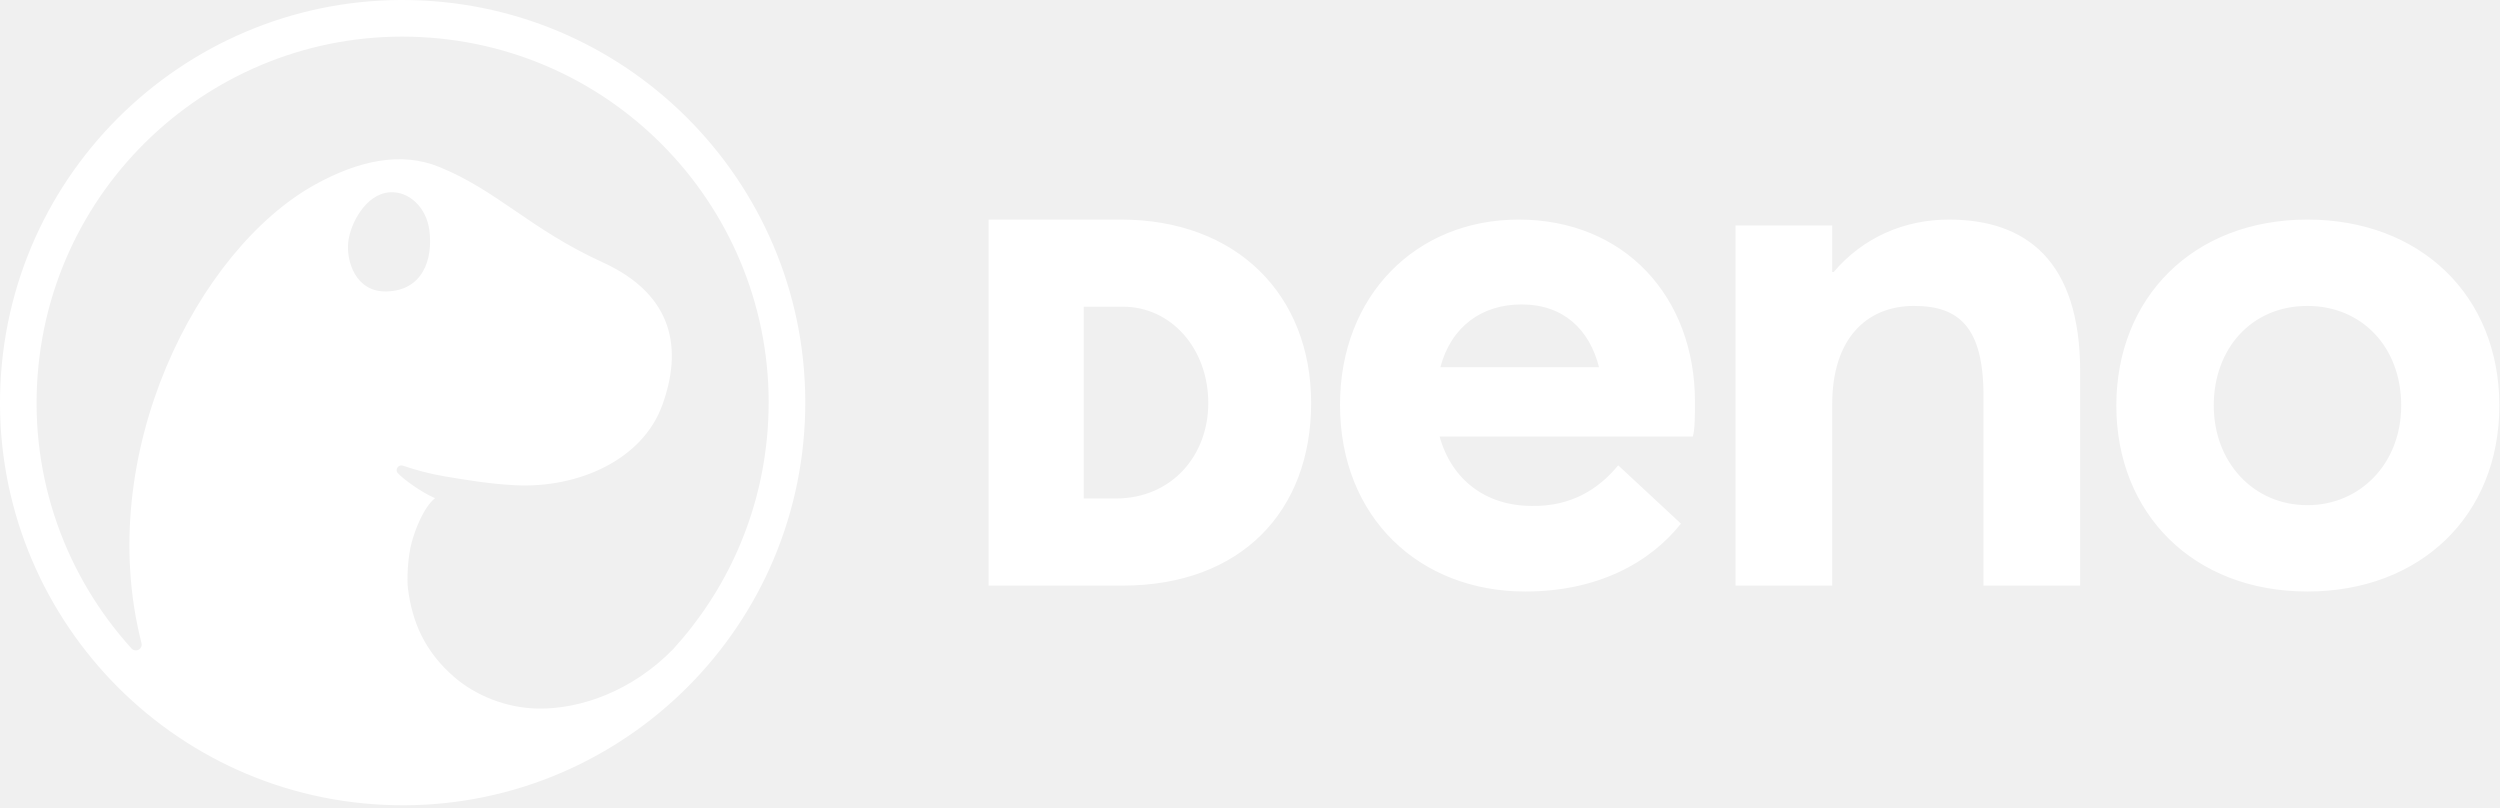
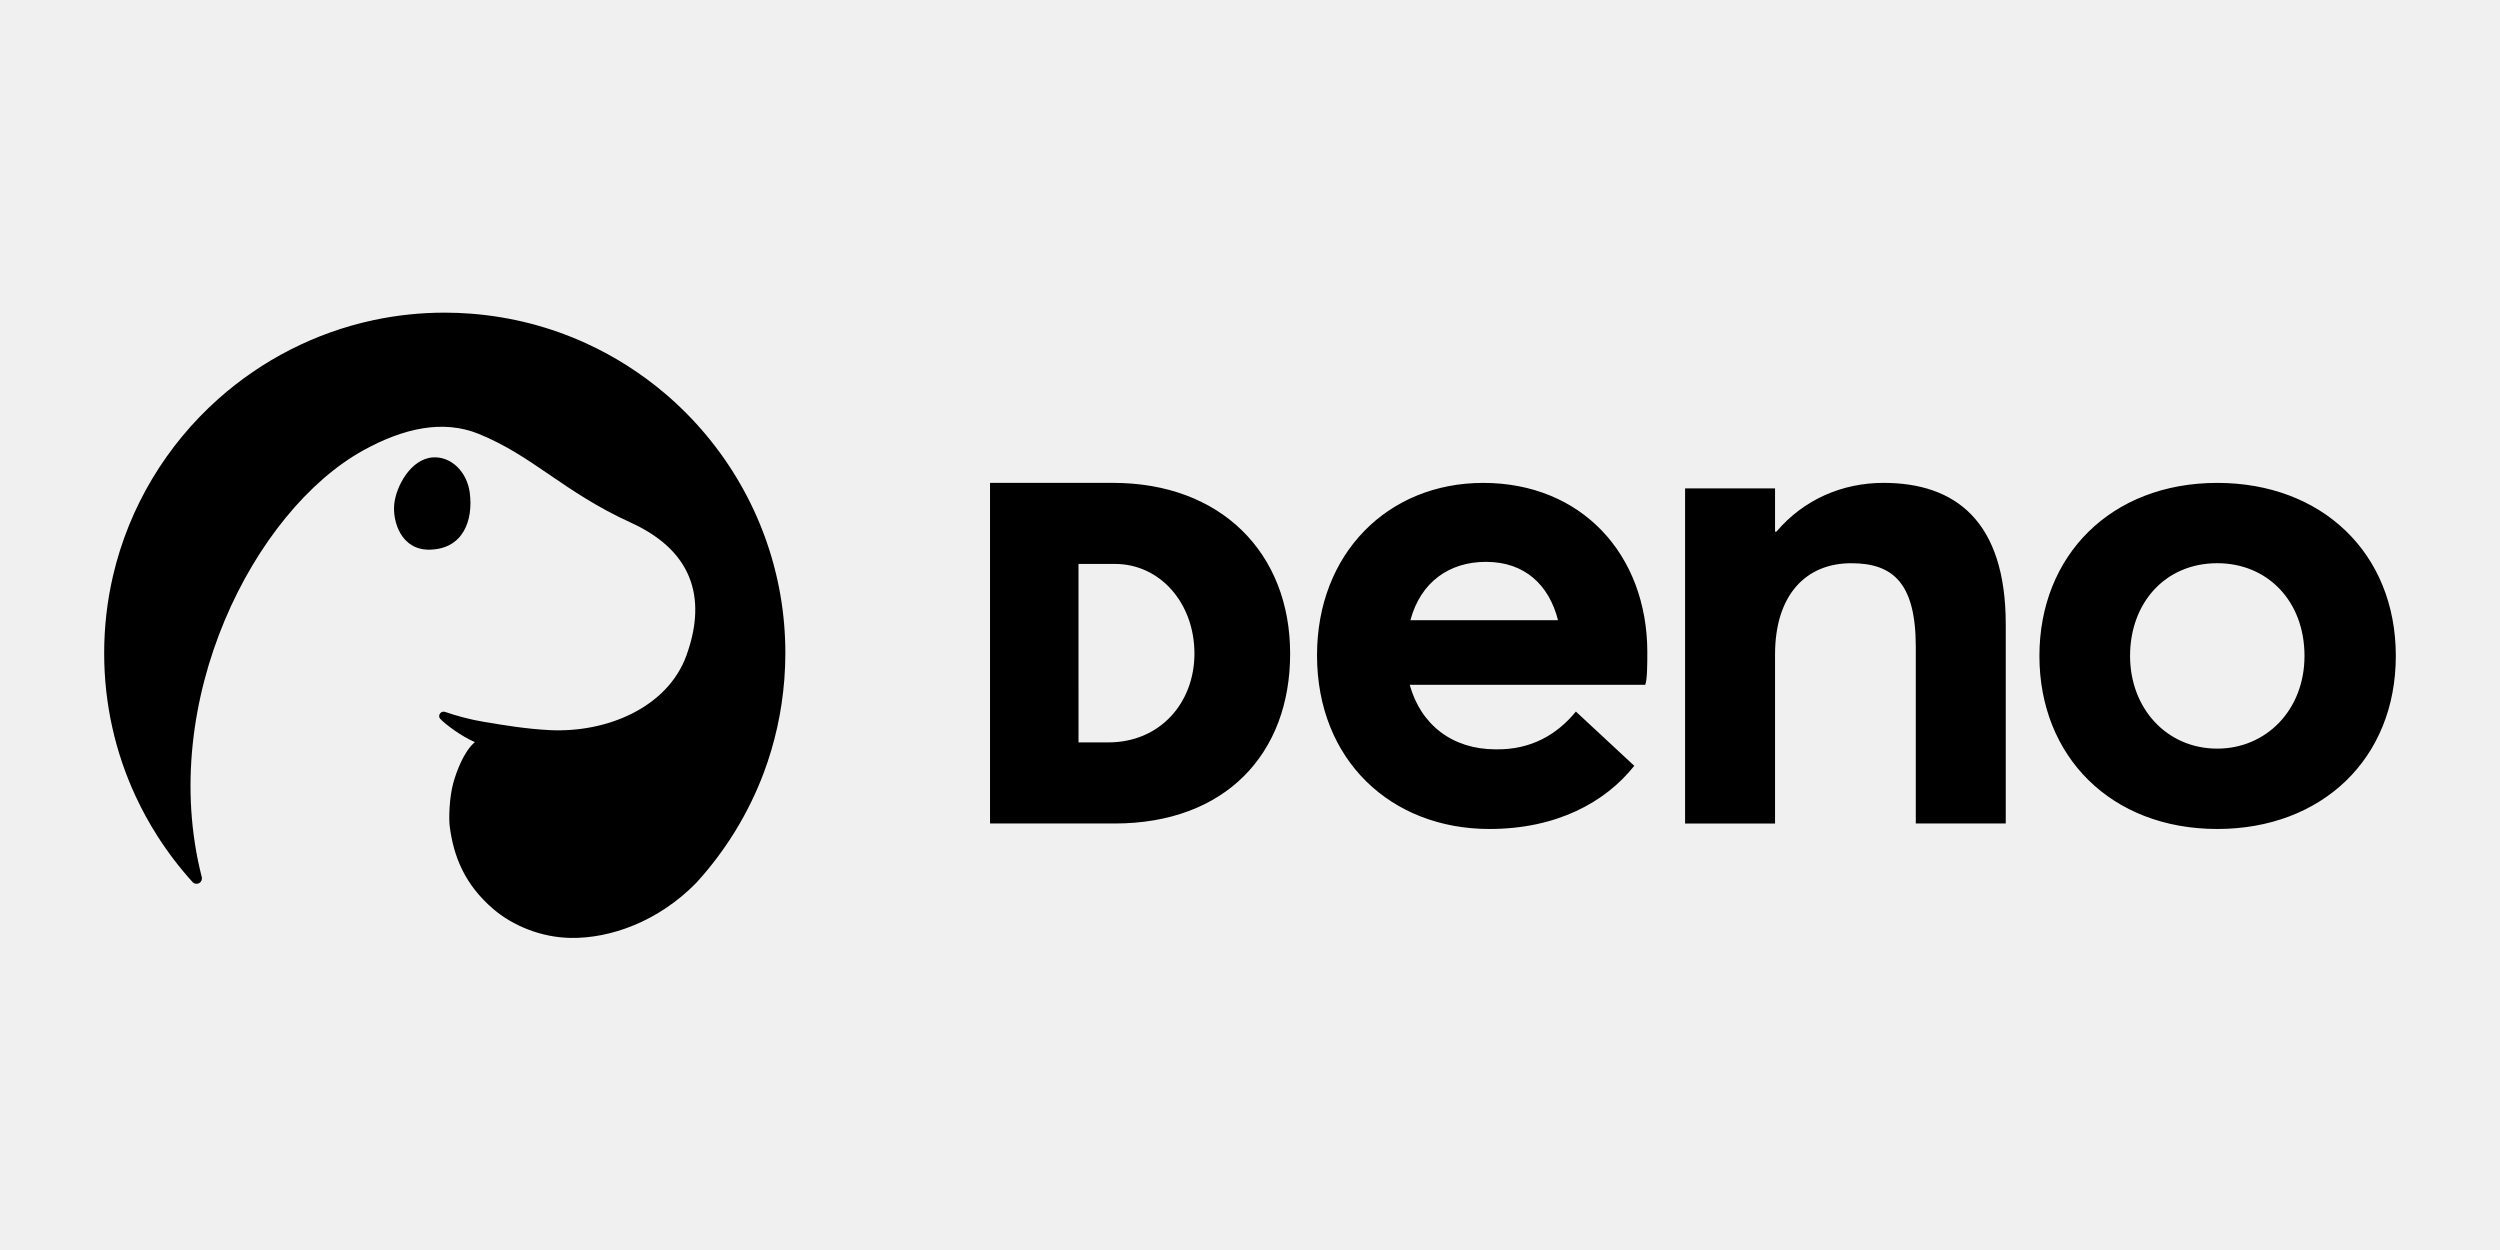
- <svg xmlns="http://www.w3.org/2000/svg" xml:space="preserve" fill-rule="evenodd" stroke-linejoin="round" stroke-miterlimit="2" clip-rule="evenodd" viewBox="0 0 1366 441">
-   <path fill="#fff" d="M230.227.242c121.29 5.642 215.181 108.695 209.539 229.985-5.642 121.29-108.695 215.18-229.985 209.538C88.491 434.122-5.401 331.071.242 209.781 5.884 88.491 108.937-5.4 230.227.242Zm51.437 264.904c-13.886-.683-27.595-3.003-38.617-4.846-8.381-1.402-16.33-3.611-22.856-5.852a2.577 2.577 0 0 0-2.932.879c-.678.906-.776 2.221-.019 3.061 3.08 3.418 12.85 10.538 20.442 13.807-6.49 5.358-10.928 17.61-12.677 23.953-2.347 8.511-2.681 20.801-2.113 25.312 2.287 18.145 8.96 34.406 25.48 48.632 11.565 9.957 28.299 16.763 45.403 17.068 23.603.42 51.878-9.72 74.075-32.513 29.019-31.815 48.031-73.183 51.56-119.405 8.404-110.062-74.129-206.241-184.191-214.645-110.061-8.405-206.24 74.129-214.644 184.19-4.352 56.998 15.684 110.275 51.307 149.56a3.186 3.186 0 0 0 5.421-2.976c-26.418-103.478 30.89-215.167 94.856-250.516 23.748-13.124 46.878-18.113 67.66-9.709 31.818 12.865 50.009 34.196 89.388 52.138 39.38 17.94 43.639 47.85 32.662 78.088-10.977 30.239-46.345 45.437-80.205 43.774Zm-68.906-160.059c-12.906 1.01-21.38 16.984-22.489 27.26-1.115 10.275 3.985 27.234 20.801 26.903 19.693-.388 25.676-17.245 23.516-33.555-1.622-12.25-11.039-21.453-21.828-20.608Zm713.37 114.487c0 6.451 0 15.726-1.213 18.951H786.613c6.45 23.389 25 37.907 50.401 37.907 20.969.402 36.291-8.872 47.176-22.181l34.274 31.858c-16.934 21.371-45.561 37.096-85.078 37.096-57.658 0-101.206-40.322-101.206-102.016 0-59.676 41.53-101.211 97.578-101.211 57.658 0 96.37 41.938 96.37 99.596Zm-94.76-53.225c-21.366 0-38.305 11.695-44.353 34.275h86.694c-5.244-20.562-19.354-34.275-42.341-34.275Zm233.462-46.371c42.344 0 71.772 22.585 71.772 83.065V319.98h-52.821V216.349c0-37.5-13.301-49.19-37.903-49.19-26.603 0-44.752 18.544-44.752 53.628v99.193h-52.821V123.204h52.821v25.407h.803c16.127-18.95 38.716-28.633 62.901-28.633Zm195.968 203.227c-62.494 0-104.432-42.743-104.432-101.613s41.938-101.614 104.432-101.614c61.296 0 104.839 41.133 104.839 101.614s-43.543 101.613-104.839 101.613Zm0-47.18c28.626 0 51.215-22.58 51.215-54.433 0-32.256-21.776-54.433-51.215-54.433-30.647 0-51.205 23.385-51.205 54.433 0 30.645 21.371 54.433 51.205 54.433Zm-720.63 43.955V119.978h72.303c63.265 0 103.936 41.128 103.936 100.283 0 58.873-38.129 99.719-103.089 99.719h-73.15Zm51.968-47.607h17.511c30.503 0 50.555-23.38 50.555-52.112 0-29.86-20.334-52.676-46.601-52.676h-21.465v104.788Z" />
+ <svg xmlns="http://www.w3.org/2000/svg" width="120" height="60" viewBox="0 0 120 60" version="1.1" xml:space="preserve" style="clip-rule:evenodd;fill-rule:evenodd;stroke-linejoin:round;stroke-miterlimit:2" class="h-12 w-auto" data-component="logo" id="svg1">
+   <defs id="defs1" />
+   <path id="background" d="M 6.507,38.214 C 5.54,36.128 5,33.804 5,31.355 c 0,-0.634 0.036,-1.259 0.106,-1.874 0.071,-0.622 0.177,-1.232 0.315,-1.828 0.776,-3.347 2.581,-6.301 5.063,-8.51 2.085,-1.854 4.639,-3.176 7.438,-3.776 1.105,-0.236 2.251,-0.36 3.426,-0.36 0.412,4.36e-4 0.827,0.016 1.244,0.048 1.979,0.151 3.848,0.649 5.554,1.43 1.376,0.631 2.65,1.447 3.789,2.416 2.861,2.438 4.857,5.833 5.521,9.643 0.159,0.913 0.241,1.852 0.241,2.811 -3.26e-4,0.412 -0.016,0.828 -0.048,1.246 -0.121,1.579 -0.462,3.089 -0.992,4.502 -0.74,1.967 -1.848,3.755 -3.241,5.278 -1.812,1.85 -4.114,2.673 -6.037,2.639 -1.398,-0.025 -2.766,-0.581 -3.711,-1.395 -1.35,-1.163 -1.896,-2.492 -2.083,-3.975 -0.046,-0.369 -0.019,-1.373 0.173,-2.069 0.143,-0.519 0.506,-1.52 1.036,-1.958 -0.621,-0.267 -1.419,-0.849 -1.671,-1.129 -0.062,-0.069 -0.054,-0.176 0.002,-0.25 0.055,-0.074 0.153,-0.103 0.24,-0.072 0.534,0.183 1.183,0.364 1.868,0.478 0.901,0.151 2.022,0.34 3.157,0.396 2.768,0.136 5.659,-1.106 6.556,-3.578 0.897,-2.472 0.549,-4.917 -2.67,-6.383 -3.219,-1.467 -4.706,-3.21 -7.307,-4.262 -1.699,-0.687 -3.59,-0.279 -5.531,0.794 -5.229,2.89 -9.914,12.02 -7.754,20.479 0.031,0.116 -0.021,0.238 -0.126,0.295 -0.098,0.054 -0.219,0.039 -0.301,-0.036 C 8.628,41.662 8.058,40.918 7.554,40.127 7.164,39.515 6.813,38.876 6.507,38.214 Z" style="fill:#000000;stroke-width:0.109" />
+   <path id="logotype" d="m 79.071,31.32 c 0,0.527 0,1.285 -0.099,1.549 H 67.666 c 0.527,1.912 2.044,3.099 4.12,3.099 1.714,0.033 2.967,-0.725 3.857,-1.813 l 2.802,2.604 c -1.384,1.747 -3.724,3.032 -6.955,3.032 -4.713,0 -8.273,-3.296 -8.273,-8.339 0,-4.878 3.395,-8.273 7.977,-8.273 4.713,0 7.878,3.428 7.878,8.141 z m -7.746,-4.351 c -1.747,0 -3.131,0.956 -3.626,2.802 h 7.087 c -0.429,-1.681 -1.582,-2.802 -3.461,-2.802 z M 90.409,23.178 c 3.461,0 5.867,1.846 5.867,6.79 v 9.559 h -4.318 v -8.471 c 0,-3.065 -1.087,-4.021 -3.098,-4.021 -2.175,0 -3.658,1.516 -3.658,4.384 v 8.109 H 80.884 V 23.442 h 4.318 v 2.077 h 0.066 c 1.318,-1.549 3.165,-2.341 5.142,-2.341 z m 16.02,16.613 c -5.109,0 -8.537,-3.494 -8.537,-8.306 0,-4.812 3.428,-8.306 8.537,-8.306 5.011,0 8.57,3.362 8.57,8.306 0,4.944 -3.559,8.306 -8.57,8.306 z m 0,-3.857 c 2.34,0 4.187,-1.846 4.187,-4.45 0,-2.637 -1.78,-4.45 -4.187,-4.45 -2.505,0 -4.186,1.912 -4.186,4.45 0,2.505 1.747,4.45 4.186,4.45 z m -58.908,3.593 v -16.349 h 5.91 c 5.172,0 8.496,3.362 8.496,8.198 0,4.813 -3.117,8.152 -8.427,8.152 z m 4.248,-3.892 h 1.431 c 2.494,0 4.133,-1.911 4.133,-4.26 0,-2.441 -1.662,-4.306 -3.81,-4.306 h -1.755 z" style="fill:#000000;stroke-width:0.109" />
+   <path id="eye" d="m 20.763,21.956 c 0.882,-0.069 1.651,0.684 1.784,1.685 0.177,1.334 -0.312,2.711 -1.922,2.743 -1.375,0.027 -1.791,-1.359 -1.7,-2.199 0.09,-0.84 0.783,-2.146 1.838,-2.229 z" style="fill:#000000;stroke-width:0.109" />
</svg>
